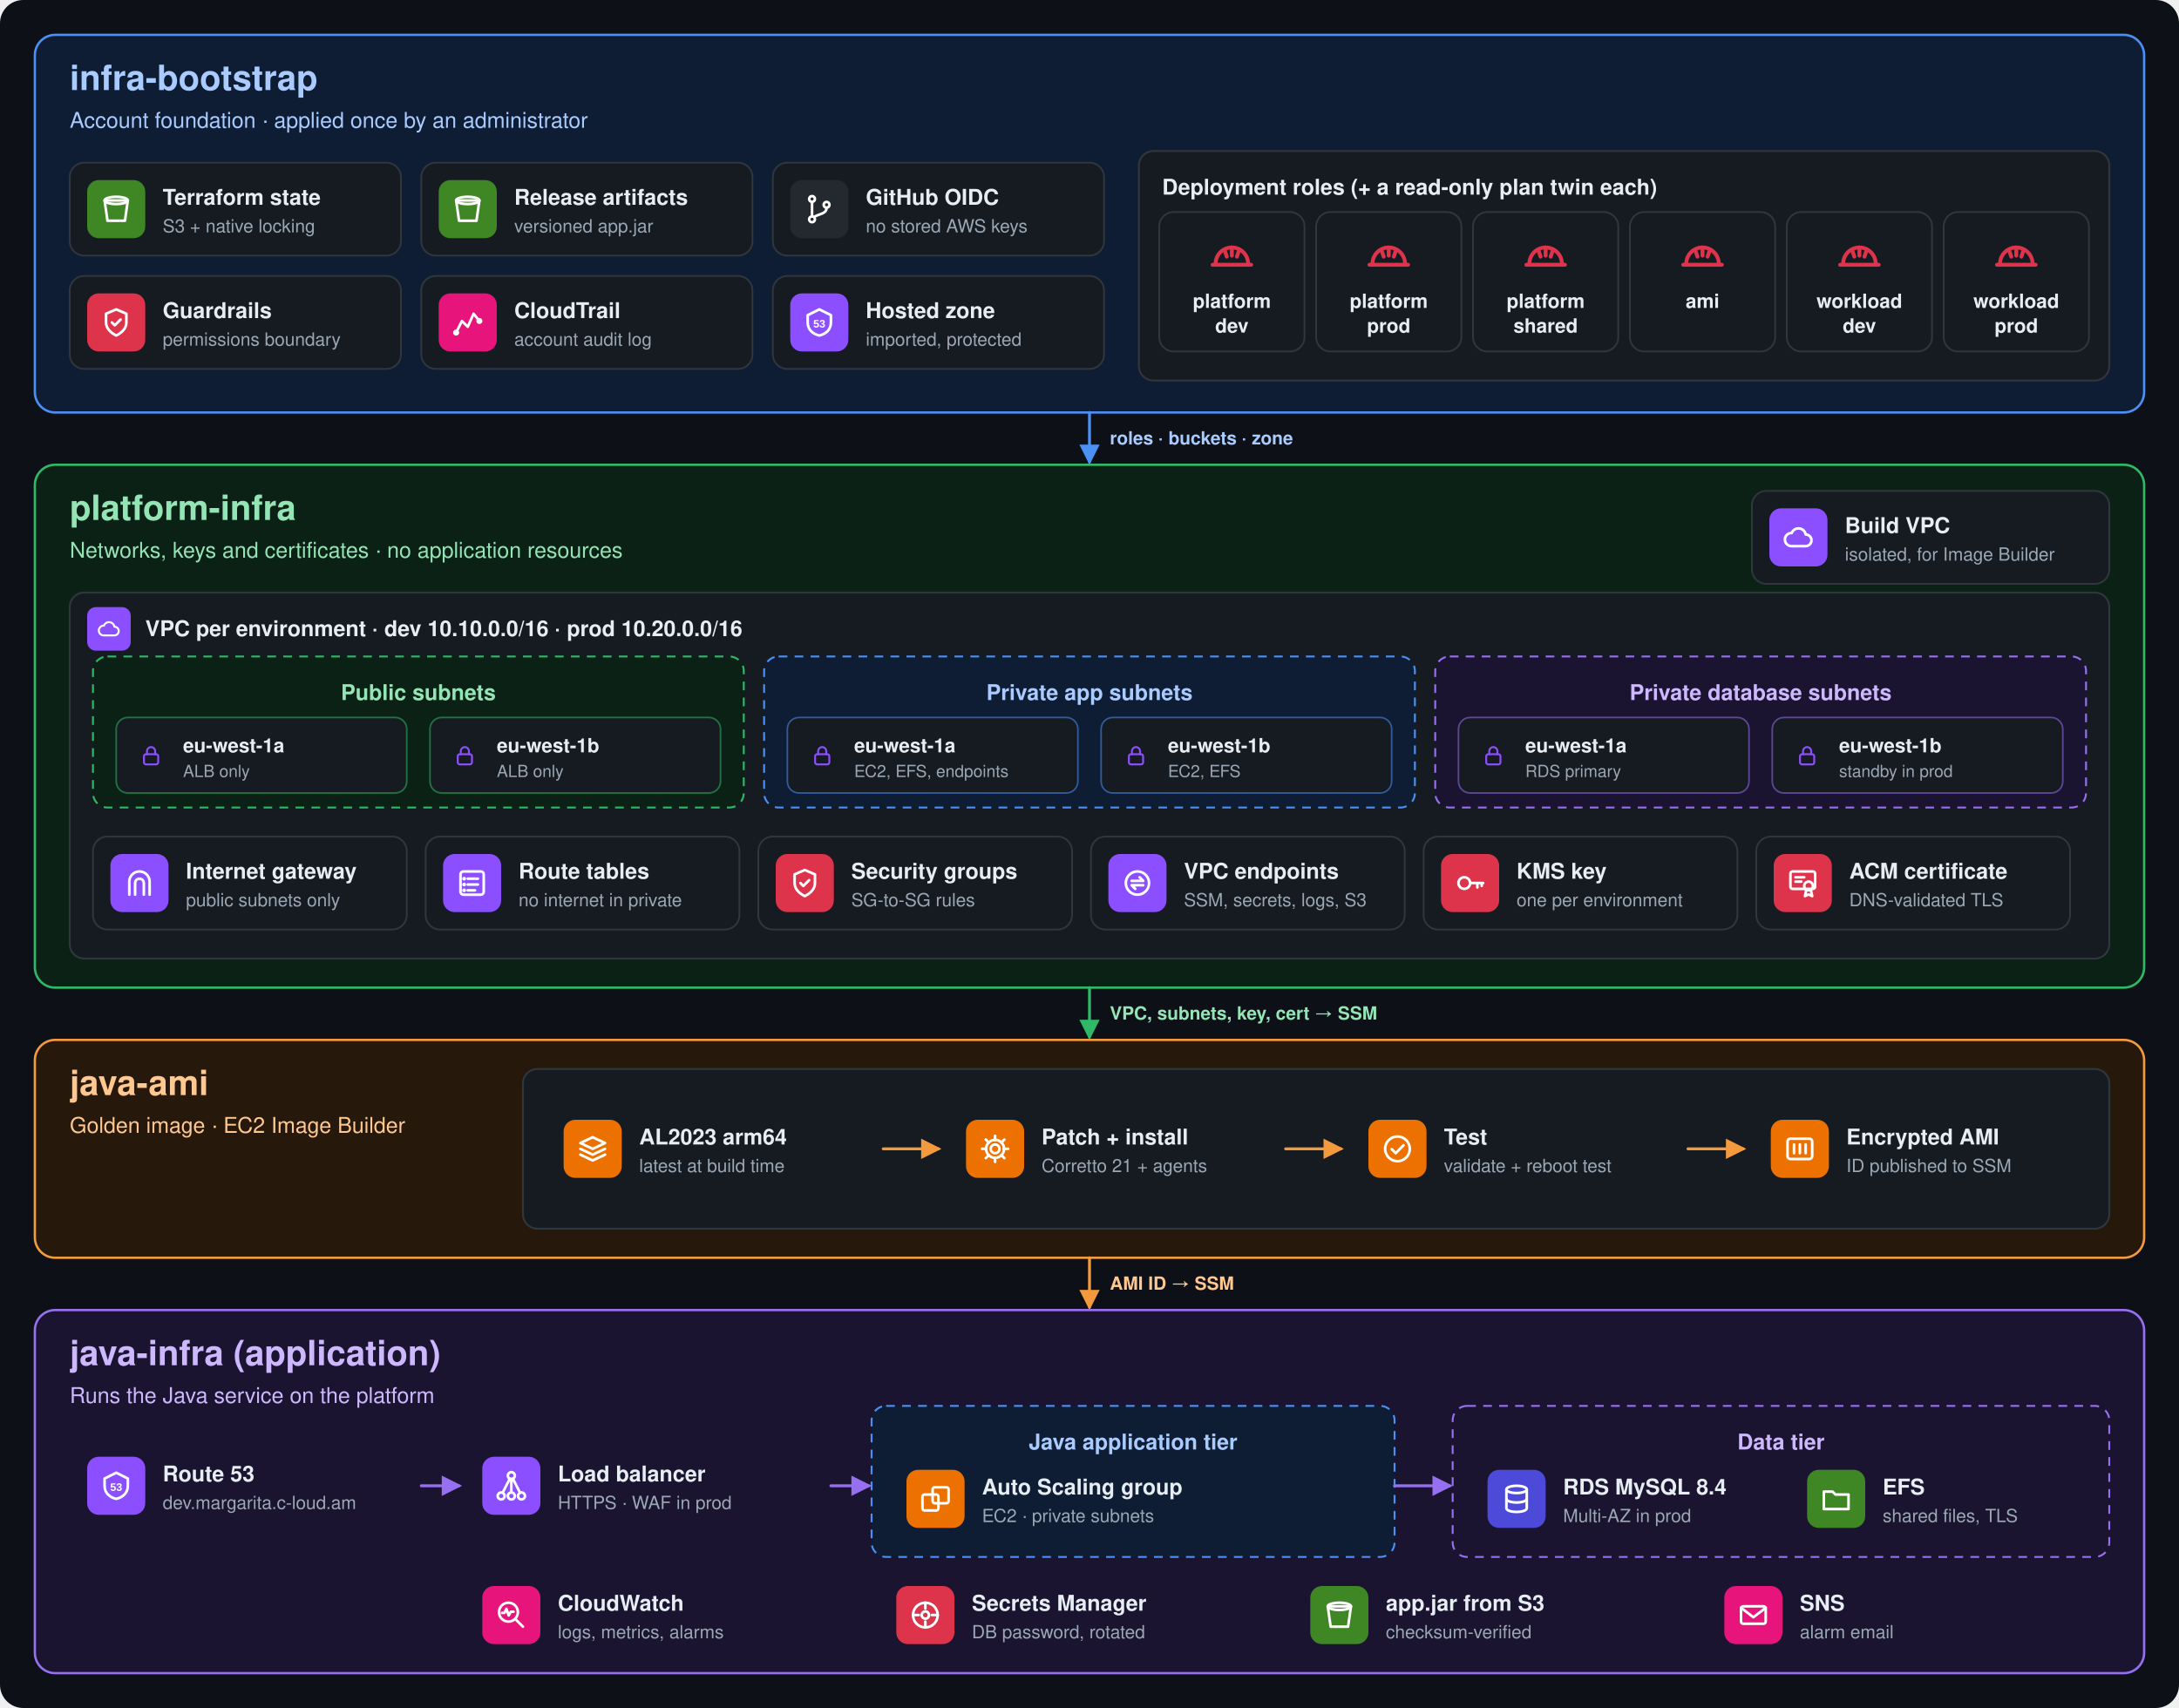
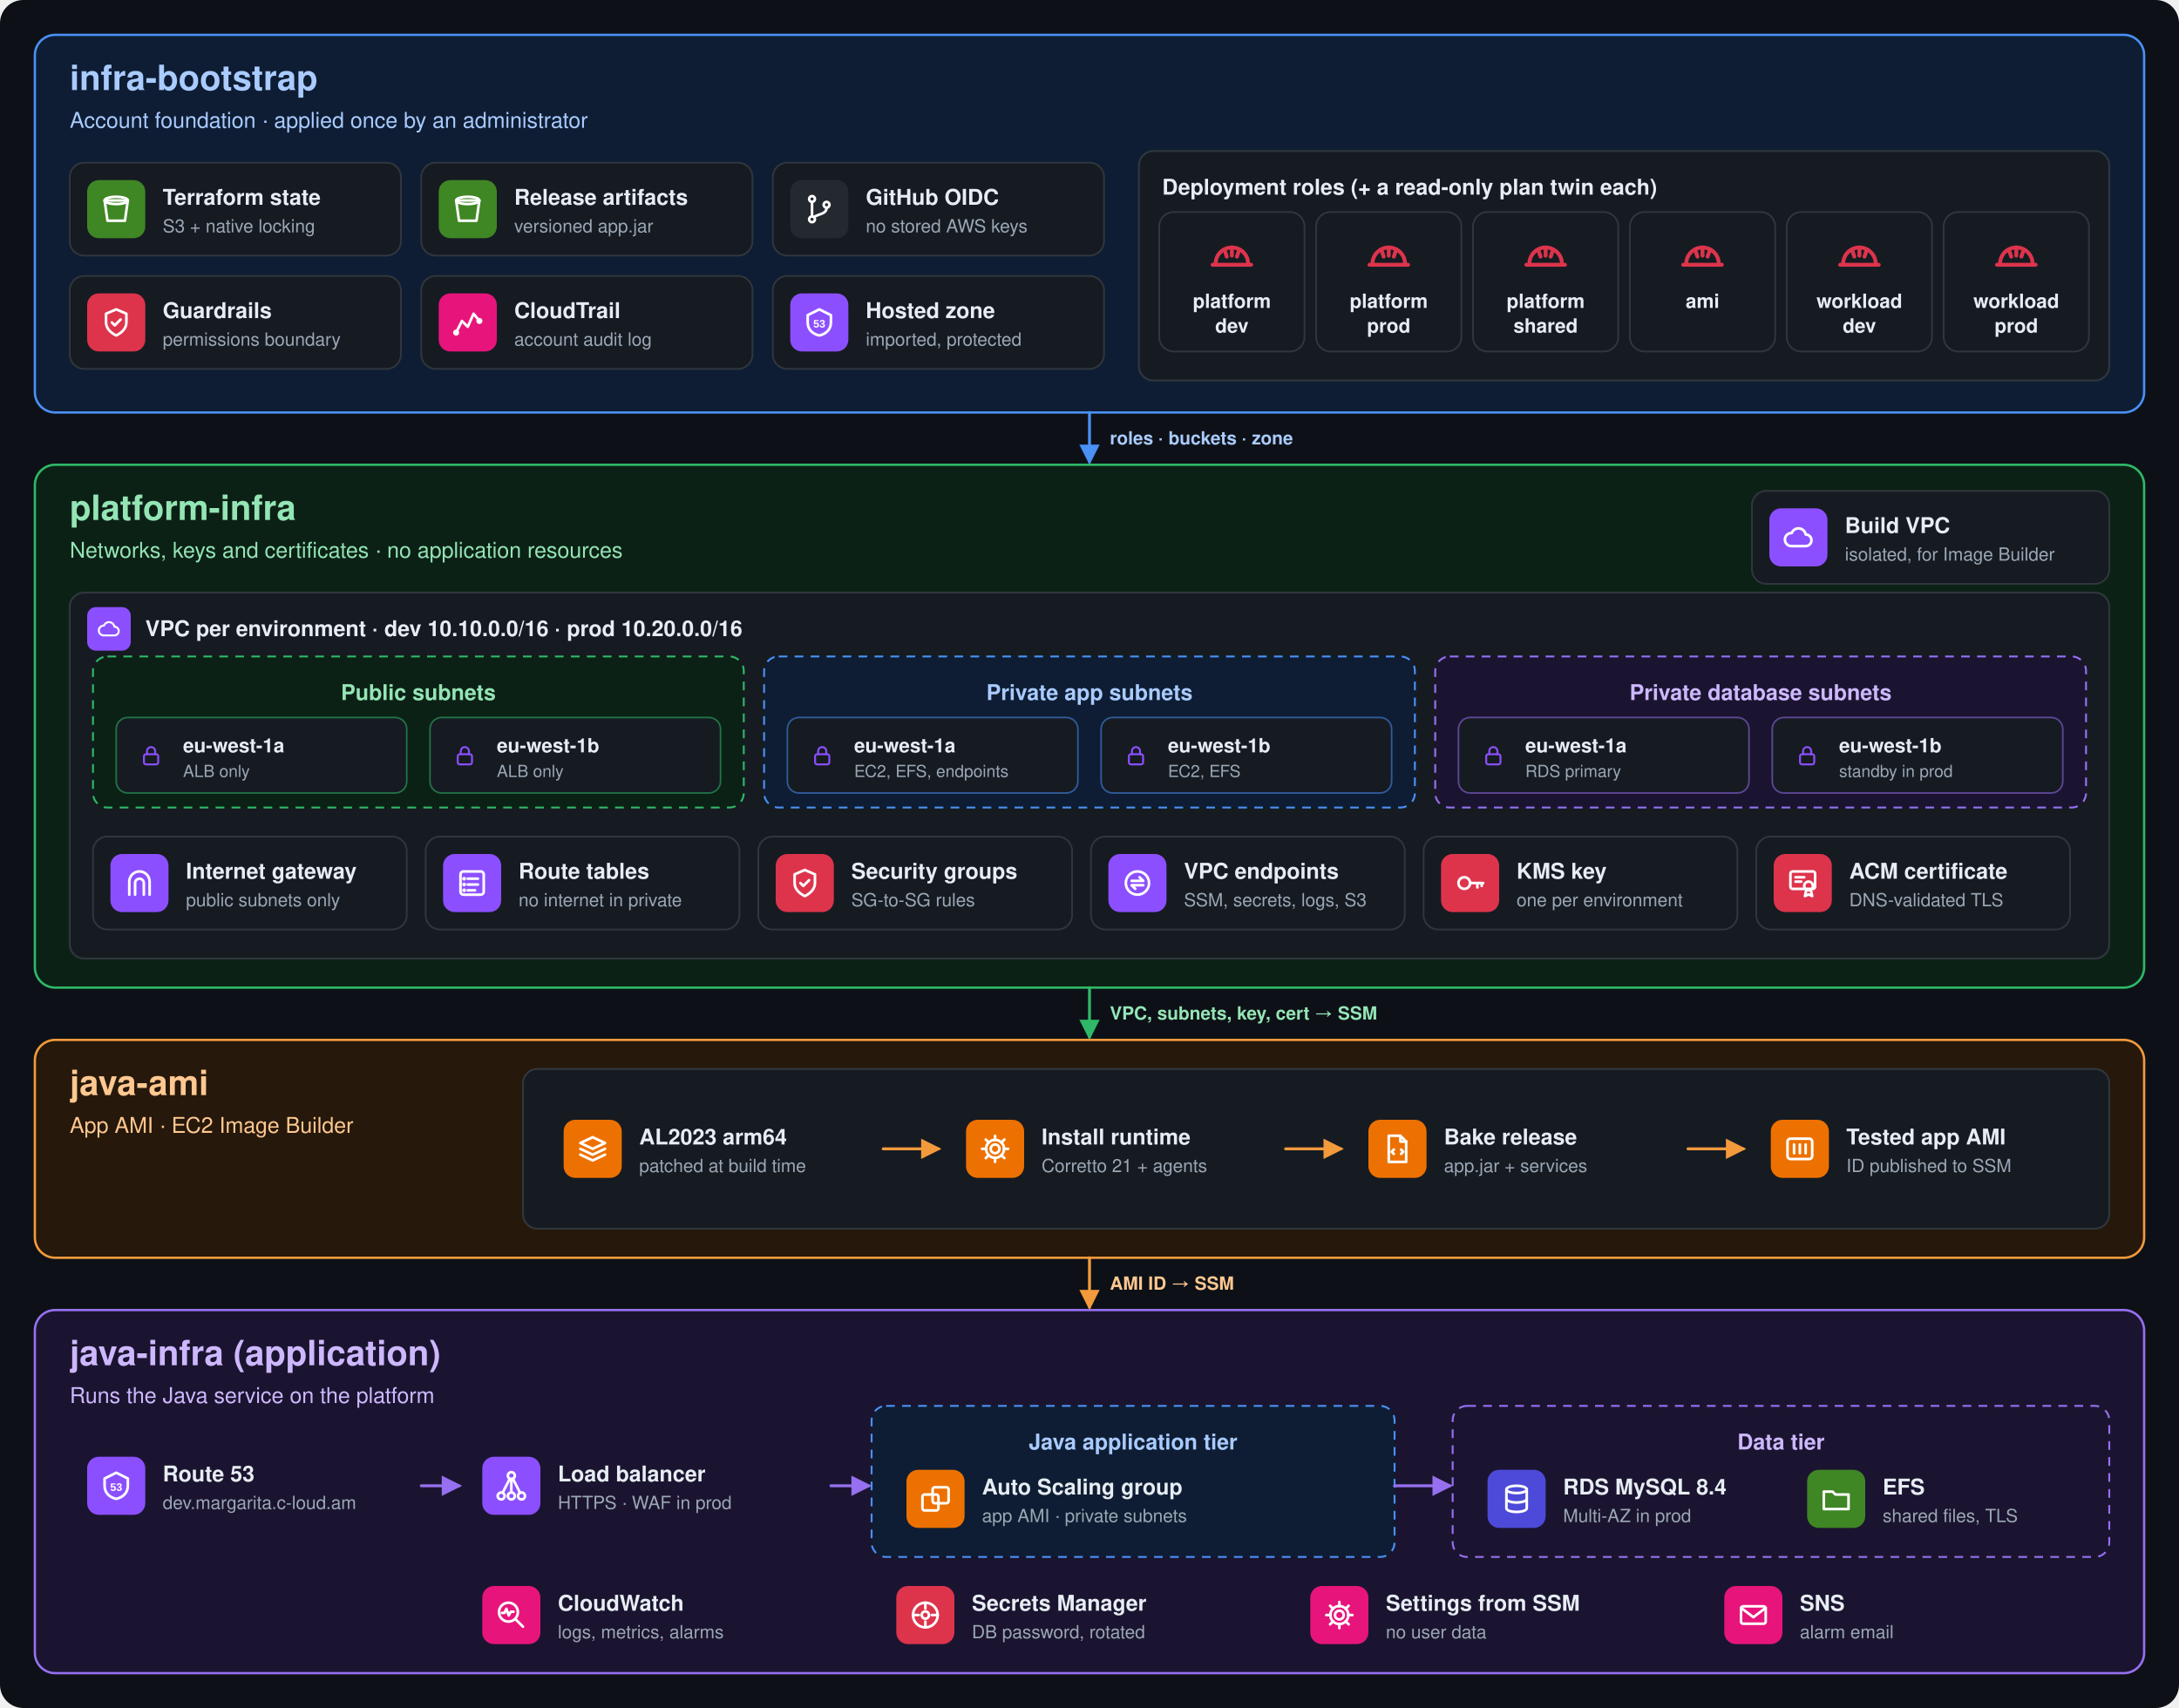
<svg xmlns="http://www.w3.org/2000/svg" width="1500" height="1176" viewBox="0 0 1500 1176" role="img" aria-label="Java Platform: four repositories, layered from account foundation to application.">
  <defs>
    <marker id="m4A90F5" viewBox="0 0 10 10" refX="8.5" refY="5" markerWidth="7" markerHeight="7" orient="auto-start-reverse">
      <path d="M0,0 L10,5 L0,10 z" fill="#4A90F5" />
    </marker>
    <marker id="m2FB867" viewBox="0 0 10 10" refX="8.5" refY="5" markerWidth="7" markerHeight="7" orient="auto-start-reverse">
      <path d="M0,0 L10,5 L0,10 z" fill="#2FB867" />
    </marker>
    <marker id="mF39A3C" viewBox="0 0 10 10" refX="8.5" refY="5" markerWidth="7" markerHeight="7" orient="auto-start-reverse">
      <path d="M0,0 L10,5 L0,10 z" fill="#F39A3C" />
    </marker>
    <marker id="m9670F0" viewBox="0 0 10 10" refX="8.5" refY="5" markerWidth="7" markerHeight="7" orient="auto-start-reverse">
      <path d="M0,0 L10,5 L0,10 z" fill="#9670F0" />
    </marker>
  </defs>
  <rect width="1500" height="1176" rx="16" fill="#0D1117" />
  <rect x="24" y="24" width="1452" height="260" rx="14" fill="#0E1D33" stroke="#4A90F5" stroke-width="1.6" />
  <text x="48" y="62" font-family="-apple-system, BlinkMacSystemFont, 'Segoe UI', Helvetica, Arial, sans-serif" font-size="24" font-weight="700" fill="#A9CBFF" text-anchor="start">infra-bootstrap</text>
  <text x="48" y="88" font-family="-apple-system, BlinkMacSystemFont, 'Segoe UI', Helvetica, Arial, sans-serif" font-size="15" font-weight="400" fill="#A9CBFF" text-anchor="start">Account foundation · applied once by an administrator</text>
  <rect x="48" y="112" width="228" height="64" rx="10" fill="#161B22" stroke="#30363D" stroke-width="1.2" />
  <rect x="60" y="124.0" width="40" height="40" rx="8.0" fill="#3F8624" />
  <g transform="translate(68.0,132.0) scale(1.0)" fill="none" stroke="#FFFFFF" stroke-width="1.8" stroke-linecap="round" stroke-linejoin="round">
    <path d="M4 6h16l-2 14H6z" />
    <ellipse cx="12" cy="6" rx="8" ry="2.5" />
  </g>
  <text x="112" y="141.0" font-family="-apple-system, BlinkMacSystemFont, 'Segoe UI', Helvetica, Arial, sans-serif" font-size="15" font-weight="600" fill="#E6EDF3" text-anchor="start">Terraform state</text>
  <text x="112" y="160.0" font-family="-apple-system, BlinkMacSystemFont, 'Segoe UI', Helvetica, Arial, sans-serif" font-size="12.5" font-weight="400" fill="#9AA7B4" text-anchor="start">S3 + native locking</text>
  <rect x="290" y="112" width="228" height="64" rx="10" fill="#161B22" stroke="#30363D" stroke-width="1.2" />
  <rect x="302" y="124.0" width="40" height="40" rx="8.0" fill="#3F8624" />
  <g transform="translate(310.0,132.0) scale(1.0)" fill="none" stroke="#FFFFFF" stroke-width="1.8" stroke-linecap="round" stroke-linejoin="round">
    <path d="M4 6h16l-2 14H6z" />
    <ellipse cx="12" cy="6" rx="8" ry="2.5" />
  </g>
  <text x="354" y="141.0" font-family="-apple-system, BlinkMacSystemFont, 'Segoe UI', Helvetica, Arial, sans-serif" font-size="15" font-weight="600" fill="#E6EDF3" text-anchor="start">Release artifacts</text>
  <text x="354" y="160.0" font-family="-apple-system, BlinkMacSystemFont, 'Segoe UI', Helvetica, Arial, sans-serif" font-size="12.5" font-weight="400" fill="#9AA7B4" text-anchor="start">versioned app.jar</text>
  <rect x="532" y="112" width="228" height="64" rx="10" fill="#161B22" stroke="#30363D" stroke-width="1.2" />
  <rect x="544" y="124.0" width="40" height="40" rx="8.0" fill="#24292F" />
  <g transform="translate(552.0,132.0) scale(1.0)" fill="none" stroke="#FFFFFF" stroke-width="1.8" stroke-linecap="round" stroke-linejoin="round">
    <circle cx="7" cy="5" r="2" />
    <circle cx="7" cy="19" r="2" />
    <circle cx="17" cy="9" r="2" />
    <path d="M7 7v10M17 11c0 4-4 4-8 6" />
  </g>
  <text x="596" y="141.0" font-family="-apple-system, BlinkMacSystemFont, 'Segoe UI', Helvetica, Arial, sans-serif" font-size="15" font-weight="600" fill="#E6EDF3" text-anchor="start">GitHub OIDC</text>
  <text x="596" y="160.0" font-family="-apple-system, BlinkMacSystemFont, 'Segoe UI', Helvetica, Arial, sans-serif" font-size="12.5" font-weight="400" fill="#9AA7B4" text-anchor="start">no stored AWS keys</text>
  <rect x="48" y="190" width="228" height="64" rx="10" fill="#161B22" stroke="#30363D" stroke-width="1.2" />
  <rect x="60" y="202.0" width="40" height="40" rx="8.0" fill="#DD344C" />
  <g transform="translate(68.0,210.0) scale(1.0)" fill="none" stroke="#FFFFFF" stroke-width="1.8" stroke-linecap="round" stroke-linejoin="round">
    <path d="M12 3l7 3v6c0 4-3 7-7 9-4-2-7-5-7-9V6z" />
    <path d="M9 12l2 2 4-4" />
  </g>
  <text x="112" y="219.0" font-family="-apple-system, BlinkMacSystemFont, 'Segoe UI', Helvetica, Arial, sans-serif" font-size="15" font-weight="600" fill="#E6EDF3" text-anchor="start">Guardrails</text>
  <text x="112" y="238.0" font-family="-apple-system, BlinkMacSystemFont, 'Segoe UI', Helvetica, Arial, sans-serif" font-size="12.5" font-weight="400" fill="#9AA7B4" text-anchor="start">permissions boundary</text>
  <rect x="290" y="190" width="228" height="64" rx="10" fill="#161B22" stroke="#30363D" stroke-width="1.2" />
  <rect x="302" y="202.0" width="40" height="40" rx="8.0" fill="#E7157B" />
  <g transform="translate(310.0,210.0) scale(1.0)" fill="none" stroke="#FFFFFF" stroke-width="1.8" stroke-linecap="round" stroke-linejoin="round">
    <path d="M4 19l4-8 4 4 4-9 4 5" />
    <circle cx="4" cy="19" r="1.2" />
    <circle cx="20" cy="11" r="1.2" />
  </g>
  <text x="354" y="219.0" font-family="-apple-system, BlinkMacSystemFont, 'Segoe UI', Helvetica, Arial, sans-serif" font-size="15" font-weight="600" fill="#E6EDF3" text-anchor="start">CloudTrail</text>
  <text x="354" y="238.0" font-family="-apple-system, BlinkMacSystemFont, 'Segoe UI', Helvetica, Arial, sans-serif" font-size="12.5" font-weight="400" fill="#9AA7B4" text-anchor="start">account audit log</text>
  <rect x="532" y="190" width="228" height="64" rx="10" fill="#161B22" stroke="#30363D" stroke-width="1.2" />
  <rect x="544" y="202.0" width="40" height="40" rx="8.0" fill="#8C4FFF" />
  <g transform="translate(552.0,210.0) scale(1.0)" fill="none" stroke="#FFFFFF" stroke-width="1.8" stroke-linecap="round" stroke-linejoin="round">
    <path d="M12 3l8 4v5c0 5-3.5 8-8 9-4.5-1-8-4-8-9V7z" />
    <text x="12" y="15.5" font-size="7.5" font-weight="700" text-anchor="middle" fill="#fff" stroke="none" font-family="Arial">53</text>
  </g>
  <text x="596" y="219.0" font-family="-apple-system, BlinkMacSystemFont, 'Segoe UI', Helvetica, Arial, sans-serif" font-size="15" font-weight="600" fill="#E6EDF3" text-anchor="start">Hosted zone</text>
  <text x="596" y="238.0" font-family="-apple-system, BlinkMacSystemFont, 'Segoe UI', Helvetica, Arial, sans-serif" font-size="12.5" font-weight="400" fill="#9AA7B4" text-anchor="start">imported, protected</text>
  <rect x="784" y="104" width="668" height="158" rx="10" fill="#161B22" stroke="#30363D" stroke-width="1.3" />
  <text x="800" y="134" font-family="-apple-system, BlinkMacSystemFont, 'Segoe UI', Helvetica, Arial, sans-serif" font-size="15" font-weight="700" fill="#E6EDF3" text-anchor="start">Deployment roles (+ a read-only plan twin each)</text>
  <rect x="798" y="146" width="100" height="96" rx="10" fill="#161B22" stroke="#30363D" stroke-width="1.2" />
  <g transform="translate(831.2,159.2) scale(1.4)" fill="none" stroke="#DD344C" stroke-width="1.9" stroke-linecap="round" stroke-linejoin="round">
    <path d="M4 16a8 8 0 0 1 16 0" />
    <path d="M2.5 16.5h19" />
    <path d="M12 8v4" />
    <path d="M8.5 9.5l1 3M15.5 9.5l-1 3" />
  </g>
  <text x="848.0" y="212" font-family="-apple-system, BlinkMacSystemFont, 'Segoe UI', Helvetica, Arial, sans-serif" font-size="13.5" font-weight="600" fill="#E6EDF3" text-anchor="middle">platform</text>
  <text x="848.0" y="229" font-family="-apple-system, BlinkMacSystemFont, 'Segoe UI', Helvetica, Arial, sans-serif" font-size="13.5" font-weight="600" fill="#E6EDF3" text-anchor="middle">dev</text>
  <rect x="906" y="146" width="100" height="96" rx="10" fill="#161B22" stroke="#30363D" stroke-width="1.2" />
  <g transform="translate(939.2,159.2) scale(1.4)" fill="none" stroke="#DD344C" stroke-width="1.9" stroke-linecap="round" stroke-linejoin="round">
    <path d="M4 16a8 8 0 0 1 16 0" />
    <path d="M2.5 16.5h19" />
    <path d="M12 8v4" />
    <path d="M8.5 9.5l1 3M15.5 9.5l-1 3" />
  </g>
  <text x="956.0" y="212" font-family="-apple-system, BlinkMacSystemFont, 'Segoe UI', Helvetica, Arial, sans-serif" font-size="13.5" font-weight="600" fill="#E6EDF3" text-anchor="middle">platform</text>
  <text x="956.0" y="229" font-family="-apple-system, BlinkMacSystemFont, 'Segoe UI', Helvetica, Arial, sans-serif" font-size="13.5" font-weight="600" fill="#E6EDF3" text-anchor="middle">prod</text>
  <rect x="1014" y="146" width="100" height="96" rx="10" fill="#161B22" stroke="#30363D" stroke-width="1.2" />
  <g transform="translate(1047.2,159.2) scale(1.4)" fill="none" stroke="#DD344C" stroke-width="1.9" stroke-linecap="round" stroke-linejoin="round">
    <path d="M4 16a8 8 0 0 1 16 0" />
    <path d="M2.5 16.5h19" />
    <path d="M12 8v4" />
    <path d="M8.5 9.5l1 3M15.5 9.5l-1 3" />
  </g>
  <text x="1064.0" y="212" font-family="-apple-system, BlinkMacSystemFont, 'Segoe UI', Helvetica, Arial, sans-serif" font-size="13.5" font-weight="600" fill="#E6EDF3" text-anchor="middle">platform</text>
  <text x="1064.0" y="229" font-family="-apple-system, BlinkMacSystemFont, 'Segoe UI', Helvetica, Arial, sans-serif" font-size="13.5" font-weight="600" fill="#E6EDF3" text-anchor="middle">shared</text>
  <rect x="1122" y="146" width="100" height="96" rx="10" fill="#161B22" stroke="#30363D" stroke-width="1.2" />
  <g transform="translate(1155.2,159.2) scale(1.4)" fill="none" stroke="#DD344C" stroke-width="1.9" stroke-linecap="round" stroke-linejoin="round">
    <path d="M4 16a8 8 0 0 1 16 0" />
    <path d="M2.5 16.5h19" />
    <path d="M12 8v4" />
    <path d="M8.5 9.5l1 3M15.5 9.5l-1 3" />
  </g>
  <text x="1172.0" y="212" font-family="-apple-system, BlinkMacSystemFont, 'Segoe UI', Helvetica, Arial, sans-serif" font-size="13.5" font-weight="600" fill="#E6EDF3" text-anchor="middle">ami</text>
  <rect x="1230" y="146" width="100" height="96" rx="10" fill="#161B22" stroke="#30363D" stroke-width="1.2" />
  <g transform="translate(1263.2,159.2) scale(1.4)" fill="none" stroke="#DD344C" stroke-width="1.9" stroke-linecap="round" stroke-linejoin="round">
    <path d="M4 16a8 8 0 0 1 16 0" />
    <path d="M2.5 16.5h19" />
    <path d="M12 8v4" />
    <path d="M8.5 9.5l1 3M15.5 9.5l-1 3" />
  </g>
  <text x="1280.0" y="212" font-family="-apple-system, BlinkMacSystemFont, 'Segoe UI', Helvetica, Arial, sans-serif" font-size="13.5" font-weight="600" fill="#E6EDF3" text-anchor="middle">workload</text>
  <text x="1280.0" y="229" font-family="-apple-system, BlinkMacSystemFont, 'Segoe UI', Helvetica, Arial, sans-serif" font-size="13.5" font-weight="600" fill="#E6EDF3" text-anchor="middle">dev</text>
  <rect x="1338" y="146" width="100" height="96" rx="10" fill="#161B22" stroke="#30363D" stroke-width="1.2" />
  <g transform="translate(1371.2,159.2) scale(1.4)" fill="none" stroke="#DD344C" stroke-width="1.9" stroke-linecap="round" stroke-linejoin="round">
    <path d="M4 16a8 8 0 0 1 16 0" />
    <path d="M2.5 16.5h19" />
    <path d="M12 8v4" />
    <path d="M8.5 9.5l1 3M15.5 9.5l-1 3" />
  </g>
  <text x="1388.0" y="212" font-family="-apple-system, BlinkMacSystemFont, 'Segoe UI', Helvetica, Arial, sans-serif" font-size="13.5" font-weight="600" fill="#E6EDF3" text-anchor="middle">workload</text>
  <text x="1388.0" y="229" font-family="-apple-system, BlinkMacSystemFont, 'Segoe UI', Helvetica, Arial, sans-serif" font-size="13.5" font-weight="600" fill="#E6EDF3" text-anchor="middle">prod</text>
  <polyline points="750,284 750,318" fill="none" stroke="#4A90F5" stroke-width="2" stroke-linecap="round" stroke-linejoin="round" marker-end="url(#m4A90F5)" />
  <text x="764" y="306" font-family="-apple-system, BlinkMacSystemFont, 'Segoe UI', Helvetica, Arial, sans-serif" font-size="12.5" font-weight="600" fill="#A9CBFF" text-anchor="start">roles · buckets · zone</text>
  <rect x="24" y="320" width="1452" height="360" rx="14" fill="#0C2116" stroke="#2FB867" stroke-width="1.6" />
  <text x="48" y="358" font-family="-apple-system, BlinkMacSystemFont, 'Segoe UI', Helvetica, Arial, sans-serif" font-size="24" font-weight="700" fill="#94E5B5" text-anchor="start">platform-infra</text>
  <text x="48" y="384" font-family="-apple-system, BlinkMacSystemFont, 'Segoe UI', Helvetica, Arial, sans-serif" font-size="15" font-weight="400" fill="#94E5B5" text-anchor="start">Networks, keys and certificates · no application resources</text>
  <rect x="1206" y="338" width="246" height="64" rx="10" fill="#161B22" stroke="#30363D" stroke-width="1.2" />
  <rect x="1218" y="350.0" width="40" height="40" rx="8.0" fill="#8C4FFF" />
  <g transform="translate(1226.0,358.0) scale(1.0)" fill="none" stroke="#FFFFFF" stroke-width="1.8" stroke-linecap="round" stroke-linejoin="round">
    <path d="M7 18h10a4 4 0 0 0 0-8 5 5 0 0 0-9.6-1A4.5 4.5 0 0 0 7 18z" />
  </g>
  <text x="1270" y="367.0" font-family="-apple-system, BlinkMacSystemFont, 'Segoe UI', Helvetica, Arial, sans-serif" font-size="15" font-weight="600" fill="#E6EDF3" text-anchor="start">Build VPC</text>
  <text x="1270" y="386.0" font-family="-apple-system, BlinkMacSystemFont, 'Segoe UI', Helvetica, Arial, sans-serif" font-size="12.5" font-weight="400" fill="#9AA7B4" text-anchor="start">isolated, for Image Builder</text>
  <rect x="48" y="408" width="1404" height="252" rx="10" fill="#161B22" stroke="#30363D" stroke-width="1.3" />
  <rect x="60" y="418" width="30" height="30" rx="6.0" fill="#8C4FFF" />
  <g transform="translate(66.0,424.0) scale(0.75)" fill="none" stroke="#FFFFFF" stroke-width="1.8" stroke-linecap="round" stroke-linejoin="round">
    <path d="M7 18h10a4 4 0 0 0 0-8 5 5 0 0 0-9.6-1A4.5 4.5 0 0 0 7 18z" />
  </g>
  <text x="100" y="438" font-family="-apple-system, BlinkMacSystemFont, 'Segoe UI', Helvetica, Arial, sans-serif" font-size="15" font-weight="700" fill="#E6EDF3" text-anchor="start">VPC per environment · dev 10.10.0.0/16 · prod 10.20.0.0/16</text>
  <rect x="64" y="452" width="448" height="104" rx="10" fill="#0C2116" stroke="#2FB867" stroke-width="1.3" stroke-dasharray="6 5" />
  <text x="288.0" y="482" font-family="-apple-system, BlinkMacSystemFont, 'Segoe UI', Helvetica, Arial, sans-serif" font-size="15" font-weight="700" fill="#94E5B5" text-anchor="middle">Public subnets</text>
  <rect x="80" y="494" width="200" height="52" rx="8" fill="#161B22" stroke="#2FB867" stroke-opacity="0.55" stroke-width="1.1" />
  <g transform="translate(95.6,511.6) scale(0.7)" fill="none" stroke="#8C4FFF" stroke-width="1.9" stroke-linecap="round" stroke-linejoin="round">
    <rect x="5" y="11" width="14" height="10" rx="2" />
    <path d="M8 11V8a4 4 0 0 1 8 0v3" />
  </g>
  <text x="126" y="518" font-family="-apple-system, BlinkMacSystemFont, 'Segoe UI', Helvetica, Arial, sans-serif" font-size="13.5" font-weight="600" fill="#E6EDF3" text-anchor="start">eu-west-1a</text>
  <text x="126" y="535" font-family="-apple-system, BlinkMacSystemFont, 'Segoe UI', Helvetica, Arial, sans-serif" font-size="11.5" font-weight="400" fill="#9AA7B4" text-anchor="start">ALB only</text>
  <rect x="296" y="494" width="200" height="52" rx="8" fill="#161B22" stroke="#2FB867" stroke-opacity="0.55" stroke-width="1.1" />
  <g transform="translate(311.6,511.6) scale(0.7)" fill="none" stroke="#8C4FFF" stroke-width="1.9" stroke-linecap="round" stroke-linejoin="round">
    <rect x="5" y="11" width="14" height="10" rx="2" />
    <path d="M8 11V8a4 4 0 0 1 8 0v3" />
  </g>
  <text x="342" y="518" font-family="-apple-system, BlinkMacSystemFont, 'Segoe UI', Helvetica, Arial, sans-serif" font-size="13.5" font-weight="600" fill="#E6EDF3" text-anchor="start">eu-west-1b</text>
  <text x="342" y="535" font-family="-apple-system, BlinkMacSystemFont, 'Segoe UI', Helvetica, Arial, sans-serif" font-size="11.5" font-weight="400" fill="#9AA7B4" text-anchor="start">ALB only</text>
  <rect x="526" y="452" width="448" height="104" rx="10" fill="#0E1D33" stroke="#4A90F5" stroke-width="1.3" stroke-dasharray="6 5" />
  <text x="750.0" y="482" font-family="-apple-system, BlinkMacSystemFont, 'Segoe UI', Helvetica, Arial, sans-serif" font-size="15" font-weight="700" fill="#A9CBFF" text-anchor="middle">Private app subnets</text>
  <rect x="542" y="494" width="200" height="52" rx="8" fill="#161B22" stroke="#4A90F5" stroke-opacity="0.55" stroke-width="1.1" />
  <g transform="translate(557.6,511.6) scale(0.7)" fill="none" stroke="#8C4FFF" stroke-width="1.9" stroke-linecap="round" stroke-linejoin="round">
    <rect x="5" y="11" width="14" height="10" rx="2" />
    <path d="M8 11V8a4 4 0 0 1 8 0v3" />
  </g>
  <text x="588" y="518" font-family="-apple-system, BlinkMacSystemFont, 'Segoe UI', Helvetica, Arial, sans-serif" font-size="13.5" font-weight="600" fill="#E6EDF3" text-anchor="start">eu-west-1a</text>
  <text x="588" y="535" font-family="-apple-system, BlinkMacSystemFont, 'Segoe UI', Helvetica, Arial, sans-serif" font-size="11.5" font-weight="400" fill="#9AA7B4" text-anchor="start">EC2, EFS, endpoints</text>
  <rect x="758" y="494" width="200" height="52" rx="8" fill="#161B22" stroke="#4A90F5" stroke-opacity="0.55" stroke-width="1.1" />
  <g transform="translate(773.6,511.6) scale(0.7)" fill="none" stroke="#8C4FFF" stroke-width="1.9" stroke-linecap="round" stroke-linejoin="round">
    <rect x="5" y="11" width="14" height="10" rx="2" />
    <path d="M8 11V8a4 4 0 0 1 8 0v3" />
  </g>
  <text x="804" y="518" font-family="-apple-system, BlinkMacSystemFont, 'Segoe UI', Helvetica, Arial, sans-serif" font-size="13.5" font-weight="600" fill="#E6EDF3" text-anchor="start">eu-west-1b</text>
  <text x="804" y="535" font-family="-apple-system, BlinkMacSystemFont, 'Segoe UI', Helvetica, Arial, sans-serif" font-size="11.5" font-weight="400" fill="#9AA7B4" text-anchor="start">EC2, EFS</text>
  <rect x="988" y="452" width="448" height="104" rx="10" fill="#1B1430" stroke="#9670F0" stroke-width="1.3" stroke-dasharray="6 5" />
  <text x="1212.0" y="482" font-family="-apple-system, BlinkMacSystemFont, 'Segoe UI', Helvetica, Arial, sans-serif" font-size="15" font-weight="700" fill="#CDB8FF" text-anchor="middle">Private database subnets</text>
  <rect x="1004" y="494" width="200" height="52" rx="8" fill="#161B22" stroke="#9670F0" stroke-opacity="0.55" stroke-width="1.1" />
  <g transform="translate(1019.6,511.6) scale(0.7)" fill="none" stroke="#8C4FFF" stroke-width="1.9" stroke-linecap="round" stroke-linejoin="round">
    <rect x="5" y="11" width="14" height="10" rx="2" />
    <path d="M8 11V8a4 4 0 0 1 8 0v3" />
  </g>
  <text x="1050" y="518" font-family="-apple-system, BlinkMacSystemFont, 'Segoe UI', Helvetica, Arial, sans-serif" font-size="13.5" font-weight="600" fill="#E6EDF3" text-anchor="start">eu-west-1a</text>
  <text x="1050" y="535" font-family="-apple-system, BlinkMacSystemFont, 'Segoe UI', Helvetica, Arial, sans-serif" font-size="11.5" font-weight="400" fill="#9AA7B4" text-anchor="start">RDS primary</text>
  <rect x="1220" y="494" width="200" height="52" rx="8" fill="#161B22" stroke="#9670F0" stroke-opacity="0.55" stroke-width="1.1" />
  <g transform="translate(1235.6,511.6) scale(0.7)" fill="none" stroke="#8C4FFF" stroke-width="1.9" stroke-linecap="round" stroke-linejoin="round">
    <rect x="5" y="11" width="14" height="10" rx="2" />
    <path d="M8 11V8a4 4 0 0 1 8 0v3" />
  </g>
  <text x="1266" y="518" font-family="-apple-system, BlinkMacSystemFont, 'Segoe UI', Helvetica, Arial, sans-serif" font-size="13.5" font-weight="600" fill="#E6EDF3" text-anchor="start">eu-west-1b</text>
  <text x="1266" y="535" font-family="-apple-system, BlinkMacSystemFont, 'Segoe UI', Helvetica, Arial, sans-serif" font-size="11.5" font-weight="400" fill="#9AA7B4" text-anchor="start">standby in prod</text>
  <rect x="64" y="576" width="216" height="64" rx="10" fill="#161B22" stroke="#30363D" stroke-width="1.2" />
  <rect x="76" y="588.0" width="40" height="40" rx="8.0" fill="#8C4FFF" />
  <g transform="translate(84.0,596.0) scale(1.0)" fill="none" stroke="#FFFFFF" stroke-width="1.8" stroke-linecap="round" stroke-linejoin="round">
    <path d="M5 20V11a7 7 0 0 1 14 0v9" />
    <path d="M9 20v-8a3 3 0 0 1 6 0v8" />
  </g>
  <text x="128" y="605.0" font-family="-apple-system, BlinkMacSystemFont, 'Segoe UI', Helvetica, Arial, sans-serif" font-size="15" font-weight="600" fill="#E6EDF3" text-anchor="start">Internet gateway</text>
  <text x="128" y="624.0" font-family="-apple-system, BlinkMacSystemFont, 'Segoe UI', Helvetica, Arial, sans-serif" font-size="12.5" font-weight="400" fill="#9AA7B4" text-anchor="start">public subnets only</text>
  <rect x="293" y="576" width="216" height="64" rx="10" fill="#161B22" stroke="#30363D" stroke-width="1.2" />
  <rect x="305" y="588.0" width="40" height="40" rx="8.0" fill="#8C4FFF" />
  <g transform="translate(313.0,596.0) scale(1.0)" fill="none" stroke="#FFFFFF" stroke-width="1.8" stroke-linecap="round" stroke-linejoin="round">
    <rect x="4" y="4" width="16" height="16" rx="2" />
    <path d="M9 9h7M9 13h7M9 17h5" />
    <path d="M6.5 9h0M6.5 13h0M6.5 17h0" stroke-width="2.6" />
  </g>
  <text x="357" y="605.0" font-family="-apple-system, BlinkMacSystemFont, 'Segoe UI', Helvetica, Arial, sans-serif" font-size="15" font-weight="600" fill="#E6EDF3" text-anchor="start">Route tables</text>
  <text x="357" y="624.0" font-family="-apple-system, BlinkMacSystemFont, 'Segoe UI', Helvetica, Arial, sans-serif" font-size="12.5" font-weight="400" fill="#9AA7B4" text-anchor="start">no internet in private</text>
  <rect x="522" y="576" width="216" height="64" rx="10" fill="#161B22" stroke="#30363D" stroke-width="1.2" />
  <rect x="534" y="588.0" width="40" height="40" rx="8.0" fill="#DD344C" />
  <g transform="translate(542.0,596.0) scale(1.0)" fill="none" stroke="#FFFFFF" stroke-width="1.8" stroke-linecap="round" stroke-linejoin="round">
    <path d="M12 3l7 3v6c0 4-3 7-7 9-4-2-7-5-7-9V6z" />
    <path d="M9 12l2 2 4-4" />
  </g>
  <text x="586" y="605.0" font-family="-apple-system, BlinkMacSystemFont, 'Segoe UI', Helvetica, Arial, sans-serif" font-size="15" font-weight="600" fill="#E6EDF3" text-anchor="start">Security groups</text>
  <text x="586" y="624.0" font-family="-apple-system, BlinkMacSystemFont, 'Segoe UI', Helvetica, Arial, sans-serif" font-size="12.5" font-weight="400" fill="#9AA7B4" text-anchor="start">SG-to-SG rules</text>
  <rect x="751" y="576" width="216" height="64" rx="10" fill="#161B22" stroke="#30363D" stroke-width="1.2" />
  <rect x="763" y="588.0" width="40" height="40" rx="8.0" fill="#8C4FFF" />
  <g transform="translate(771.0,596.0) scale(1.0)" fill="none" stroke="#FFFFFF" stroke-width="1.8" stroke-linecap="round" stroke-linejoin="round">
    <circle cx="12" cy="12" r="8" />
    <path d="M8 10.5h8l-2.5-2.5M16 13.5H8l2.5 2.5" />
  </g>
  <text x="815" y="605.0" font-family="-apple-system, BlinkMacSystemFont, 'Segoe UI', Helvetica, Arial, sans-serif" font-size="15" font-weight="600" fill="#E6EDF3" text-anchor="start">VPC endpoints</text>
  <text x="815" y="624.0" font-family="-apple-system, BlinkMacSystemFont, 'Segoe UI', Helvetica, Arial, sans-serif" font-size="12.5" font-weight="400" fill="#9AA7B4" text-anchor="start">SSM, secrets, logs, S3</text>
  <rect x="980" y="576" width="216" height="64" rx="10" fill="#161B22" stroke="#30363D" stroke-width="1.2" />
  <rect x="992" y="588.0" width="40" height="40" rx="8.0" fill="#DD344C" />
  <g transform="translate(1000.0,596.0) scale(1.0)" fill="none" stroke="#FFFFFF" stroke-width="1.8" stroke-linecap="round" stroke-linejoin="round">
    <circle cx="8" cy="12" r="4" />
    <path d="M12 12h9M17 12v3M20 12v2" />
  </g>
  <text x="1044" y="605.0" font-family="-apple-system, BlinkMacSystemFont, 'Segoe UI', Helvetica, Arial, sans-serif" font-size="15" font-weight="600" fill="#E6EDF3" text-anchor="start">KMS key</text>
  <text x="1044" y="624.0" font-family="-apple-system, BlinkMacSystemFont, 'Segoe UI', Helvetica, Arial, sans-serif" font-size="12.5" font-weight="400" fill="#9AA7B4" text-anchor="start">one per environment</text>
  <rect x="1209" y="576" width="216" height="64" rx="10" fill="#161B22" stroke="#30363D" stroke-width="1.2" />
  <rect x="1221" y="588.0" width="40" height="40" rx="8.0" fill="#DD344C" />
  <g transform="translate(1229.0,596.0) scale(1.0)" fill="none" stroke="#FFFFFF" stroke-width="1.8" stroke-linecap="round" stroke-linejoin="round">
    <rect x="3.5" y="4" width="17" height="12" rx="1.5" />
    <path d="M7 8h6M7 11h4" />
    <circle cx="16" cy="14" r="3" />
    <path d="M14.5 16.5l-1 4.5 2.5-1.2 2.5 1.2-1-4.5" />
  </g>
  <text x="1273" y="605.0" font-family="-apple-system, BlinkMacSystemFont, 'Segoe UI', Helvetica, Arial, sans-serif" font-size="15" font-weight="600" fill="#E6EDF3" text-anchor="start">ACM certificate</text>
  <text x="1273" y="624.0" font-family="-apple-system, BlinkMacSystemFont, 'Segoe UI', Helvetica, Arial, sans-serif" font-size="12.5" font-weight="400" fill="#9AA7B4" text-anchor="start">DNS-validated TLS</text>
  <polyline points="750,680 750,714" fill="none" stroke="#2FB867" stroke-width="2" stroke-linecap="round" stroke-linejoin="round" marker-end="url(#m2FB867)" />
  <text x="764" y="702" font-family="-apple-system, BlinkMacSystemFont, 'Segoe UI', Helvetica, Arial, sans-serif" font-size="12.5" font-weight="600" fill="#94E5B5" text-anchor="start">VPC, subnets, key, cert → SSM</text>
  <rect x="24" y="716" width="1452" height="150" rx="14" fill="#26180A" stroke="#F39A3C" stroke-width="1.6" />
  <text x="48" y="754" font-family="-apple-system, BlinkMacSystemFont, 'Segoe UI', Helvetica, Arial, sans-serif" font-size="24" font-weight="700" fill="#FFC891" text-anchor="start">java-ami</text>
-   <text x="48" y="780" font-family="-apple-system, BlinkMacSystemFont, 'Segoe UI', Helvetica, Arial, sans-serif" font-size="15" font-weight="400" fill="#FFC891" text-anchor="start">Golden image · EC2 Image Builder</text>
+   <text x="48" y="780" font-family="-apple-system, BlinkMacSystemFont, 'Segoe UI', Helvetica, Arial, sans-serif" font-size="15" font-weight="400" fill="#FFC891" text-anchor="start">App AMI · EC2 Image Builder</text>
  <rect x="360" y="736" width="1092" height="110" rx="10" fill="#161B22" stroke="#30363D" stroke-width="1.3" />
  <rect x="388" y="771.0" width="40" height="40" rx="8.0" fill="#ED7100" />
  <g transform="translate(396.0,779.0) scale(1.0)" fill="none" stroke="#FFFFFF" stroke-width="1.8" stroke-linecap="round" stroke-linejoin="round">
    <path d="M12 4l8.5 4-8.5 4-8.5-4z" />
    <path d="M3.5 12l8.5 4 8.5-4" />
    <path d="M3.5 16l8.5 4 8.5-4" />
  </g>
  <text x="440" y="788.0" font-family="-apple-system, BlinkMacSystemFont, 'Segoe UI', Helvetica, Arial, sans-serif" font-size="15" font-weight="600" fill="#E6EDF3" text-anchor="start">AL2023 arm64</text>
-   <text x="440" y="807.0" font-family="-apple-system, BlinkMacSystemFont, 'Segoe UI', Helvetica, Arial, sans-serif" font-size="12.5" font-weight="400" fill="#9AA7B4" text-anchor="start">latest at build time</text>
+   <text x="440" y="807.0" font-family="-apple-system, BlinkMacSystemFont, 'Segoe UI', Helvetica, Arial, sans-serif" font-size="12.5" font-weight="400" fill="#9AA7B4" text-anchor="start">patched at build time</text>
  <polyline points="608,791 646,791" fill="none" stroke="#F39A3C" stroke-width="2" stroke-linecap="round" stroke-linejoin="round" marker-end="url(#mF39A3C)" />
  <rect x="665" y="771.0" width="40" height="40" rx="8.0" fill="#ED7100" />
  <g transform="translate(673.0,779.0) scale(1.0)" fill="none" stroke="#FFFFFF" stroke-width="1.8" stroke-linecap="round" stroke-linejoin="round">
    <circle cx="12" cy="12" r="3" />
    <path d="M12 3v3M12 18v3M3 12h3M18 12h3M5.6 5.6l2.1 2.1M16.3 16.3l2.1 2.1M5.6 18.4l2.1-2.1M16.3 7.7l2.1-2.1" />
    <circle cx="12" cy="12" r="6.2" />
  </g>
-   <text x="717" y="788.0" font-family="-apple-system, BlinkMacSystemFont, 'Segoe UI', Helvetica, Arial, sans-serif" font-size="15" font-weight="600" fill="#E6EDF3" text-anchor="start">Patch + install</text>
+   <text x="717" y="788.0" font-family="-apple-system, BlinkMacSystemFont, 'Segoe UI', Helvetica, Arial, sans-serif" font-size="15" font-weight="600" fill="#E6EDF3" text-anchor="start">Install runtime</text>
  <text x="717" y="807.0" font-family="-apple-system, BlinkMacSystemFont, 'Segoe UI', Helvetica, Arial, sans-serif" font-size="12.5" font-weight="400" fill="#9AA7B4" text-anchor="start">Corretto 21 + agents</text>
  <polyline points="885,791 923,791" fill="none" stroke="#F39A3C" stroke-width="2" stroke-linecap="round" stroke-linejoin="round" marker-end="url(#mF39A3C)" />
  <rect x="942" y="771.0" width="40" height="40" rx="8.0" fill="#ED7100" />
  <g transform="translate(950.0,779.0) scale(1.0)" fill="none" stroke="#FFFFFF" stroke-width="1.8" stroke-linecap="round" stroke-linejoin="round">
-     <circle cx="12" cy="12" r="8.5" />
-     <path d="M8 12.2l2.8 2.8L16.2 9.5" />
-   </g>
-   <text x="994" y="788.0" font-family="-apple-system, BlinkMacSystemFont, 'Segoe UI', Helvetica, Arial, sans-serif" font-size="15" font-weight="600" fill="#E6EDF3" text-anchor="start">Test</text>
-   <text x="994" y="807.0" font-family="-apple-system, BlinkMacSystemFont, 'Segoe UI', Helvetica, Arial, sans-serif" font-size="12.5" font-weight="400" fill="#9AA7B4" text-anchor="start">validate + reboot test</text>
+     <path d="M6 3h8l4 4v14H6z" />
+     <path d="M14 3v4h4" />
+     <path d="M9.5 12.5L8 14l1.5 1.5M14.5 12.5L16 14l-1.5 1.5" />
+   </g>
+   <text x="994" y="788.0" font-family="-apple-system, BlinkMacSystemFont, 'Segoe UI', Helvetica, Arial, sans-serif" font-size="15" font-weight="600" fill="#E6EDF3" text-anchor="start">Bake release</text>
+   <text x="994" y="807.0" font-family="-apple-system, BlinkMacSystemFont, 'Segoe UI', Helvetica, Arial, sans-serif" font-size="12.5" font-weight="400" fill="#9AA7B4" text-anchor="start">app.jar + services</text>
  <polyline points="1162,791 1200,791" fill="none" stroke="#F39A3C" stroke-width="2" stroke-linecap="round" stroke-linejoin="round" marker-end="url(#mF39A3C)" />
  <rect x="1219" y="771.0" width="40" height="40" rx="8.0" fill="#ED7100" />
  <g transform="translate(1227.0,779.0) scale(1.0)" fill="none" stroke="#FFFFFF" stroke-width="1.8" stroke-linecap="round" stroke-linejoin="round">
    <rect x="3.5" y="5" width="17" height="14" rx="2" />
    <path d="M8 9v6M12 9v6M16 9v6" />
  </g>
-   <text x="1271" y="788.0" font-family="-apple-system, BlinkMacSystemFont, 'Segoe UI', Helvetica, Arial, sans-serif" font-size="15" font-weight="600" fill="#E6EDF3" text-anchor="start">Encrypted AMI</text>
+   <text x="1271" y="788.0" font-family="-apple-system, BlinkMacSystemFont, 'Segoe UI', Helvetica, Arial, sans-serif" font-size="15" font-weight="600" fill="#E6EDF3" text-anchor="start">Tested app AMI</text>
  <text x="1271" y="807.0" font-family="-apple-system, BlinkMacSystemFont, 'Segoe UI', Helvetica, Arial, sans-serif" font-size="12.5" font-weight="400" fill="#9AA7B4" text-anchor="start">ID published to SSM</text>
  <polyline points="750,866 750,900" fill="none" stroke="#F39A3C" stroke-width="2" stroke-linecap="round" stroke-linejoin="round" marker-end="url(#mF39A3C)" />
  <text x="764" y="888" font-family="-apple-system, BlinkMacSystemFont, 'Segoe UI', Helvetica, Arial, sans-serif" font-size="12.5" font-weight="600" fill="#FFC891" text-anchor="start">AMI ID → SSM</text>
  <rect x="24" y="902" width="1452" height="250" rx="14" fill="#1B1430" stroke="#9670F0" stroke-width="1.6" />
  <text x="48" y="940" font-family="-apple-system, BlinkMacSystemFont, 'Segoe UI', Helvetica, Arial, sans-serif" font-size="24" font-weight="700" fill="#CDB8FF" text-anchor="start">java-infra (application)</text>
  <text x="48" y="966" font-family="-apple-system, BlinkMacSystemFont, 'Segoe UI', Helvetica, Arial, sans-serif" font-size="15" font-weight="400" fill="#CDB8FF" text-anchor="start">Runs the Java service on the platform</text>
  <rect x="60" y="1003.0" width="40" height="40" rx="8.0" fill="#8C4FFF" />
  <g transform="translate(68.0,1011.0) scale(1.0)" fill="none" stroke="#FFFFFF" stroke-width="1.8" stroke-linecap="round" stroke-linejoin="round">
    <path d="M12 3l8 4v5c0 5-3.5 8-8 9-4.5-1-8-4-8-9V7z" />
    <text x="12" y="15.5" font-size="7.5" font-weight="700" text-anchor="middle" fill="#fff" stroke="none" font-family="Arial">53</text>
  </g>
  <text x="112" y="1020.0" font-family="-apple-system, BlinkMacSystemFont, 'Segoe UI', Helvetica, Arial, sans-serif" font-size="15" font-weight="600" fill="#E6EDF3" text-anchor="start">Route 53</text>
  <text x="112" y="1039.0" font-family="-apple-system, BlinkMacSystemFont, 'Segoe UI', Helvetica, Arial, sans-serif" font-size="12.5" font-weight="400" fill="#9AA7B4" text-anchor="start">dev.margarita.c-loud.am</text>
  <polyline points="290,1023 316,1023" fill="none" stroke="#9670F0" stroke-width="2" stroke-linecap="round" stroke-linejoin="round" marker-end="url(#m9670F0)" />
  <rect x="332" y="1003.0" width="40" height="40" rx="8.0" fill="#8C4FFF" />
  <g transform="translate(340.0,1011.0) scale(1.0)" fill="none" stroke="#FFFFFF" stroke-width="1.8" stroke-linecap="round" stroke-linejoin="round">
    <circle cx="12" cy="5" r="2.4" />
    <circle cx="5" cy="19" r="2.4" />
    <circle cx="12" cy="19" r="2.4" />
    <circle cx="19" cy="19" r="2.4" />
    <path d="M12 7.4v9.2M11 7l-5 9.8M13 7l5 9.8" />
  </g>
  <text x="384" y="1020.0" font-family="-apple-system, BlinkMacSystemFont, 'Segoe UI', Helvetica, Arial, sans-serif" font-size="15" font-weight="600" fill="#E6EDF3" text-anchor="start">Load balancer</text>
  <text x="384" y="1039.0" font-family="-apple-system, BlinkMacSystemFont, 'Segoe UI', Helvetica, Arial, sans-serif" font-size="12.5" font-weight="400" fill="#9AA7B4" text-anchor="start">HTTPS · WAF in prod</text>
  <polyline points="572,1023 598,1023" fill="none" stroke="#9670F0" stroke-width="2" stroke-linecap="round" stroke-linejoin="round" marker-end="url(#m9670F0)" />
  <rect x="600" y="968" width="360" height="104" rx="10" fill="#0E1D33" stroke="#4A90F5" stroke-width="1.3" stroke-dasharray="6 5" />
  <text x="780.0" y="998" font-family="-apple-system, BlinkMacSystemFont, 'Segoe UI', Helvetica, Arial, sans-serif" font-size="15" font-weight="700" fill="#A9CBFF" text-anchor="middle">Java application tier</text>
  <rect x="624" y="1012.0" width="40" height="40" rx="8.0" fill="#ED7100" />
  <g transform="translate(632.0,1020.0) scale(1.0)" fill="none" stroke="#FFFFFF" stroke-width="1.8" stroke-linecap="round" stroke-linejoin="round">
    <rect x="3" y="9" width="11" height="11" rx="1.5" />
    <rect x="10" y="4" width="11" height="11" rx="1.5" />
  </g>
  <text x="676" y="1029.0" font-family="-apple-system, BlinkMacSystemFont, 'Segoe UI', Helvetica, Arial, sans-serif" font-size="15" font-weight="600" fill="#E6EDF3" text-anchor="start">Auto Scaling group</text>
-   <text x="676" y="1048.0" font-family="-apple-system, BlinkMacSystemFont, 'Segoe UI', Helvetica, Arial, sans-serif" font-size="12.5" font-weight="400" fill="#9AA7B4" text-anchor="start">EC2 · private subnets</text>
+   <text x="676" y="1048.0" font-family="-apple-system, BlinkMacSystemFont, 'Segoe UI', Helvetica, Arial, sans-serif" font-size="12.5" font-weight="400" fill="#9AA7B4" text-anchor="start">app AMI · private subnets</text>
  <polyline points="960,1023 998,1023" fill="none" stroke="#9670F0" stroke-width="2" stroke-linecap="round" stroke-linejoin="round" marker-end="url(#m9670F0)" />
  <rect x="1000" y="968" width="452" height="104" rx="10" fill="#1B1430" stroke="#9670F0" stroke-width="1.3" stroke-dasharray="6 5" />
  <text x="1226.0" y="998" font-family="-apple-system, BlinkMacSystemFont, 'Segoe UI', Helvetica, Arial, sans-serif" font-size="15" font-weight="700" fill="#CDB8FF" text-anchor="middle">Data tier</text>
  <rect x="1024" y="1012.0" width="40" height="40" rx="8.0" fill="#4D4AD9" />
  <g transform="translate(1032.0,1020.0) scale(1.0)" fill="none" stroke="#FFFFFF" stroke-width="1.8" stroke-linecap="round" stroke-linejoin="round">
    <ellipse cx="12" cy="5.5" rx="7" ry="2.5" />
    <path d="M5 5.5v13c0 1.4 3.1 2.5 7 2.5s7-1.1 7-2.5v-13" />
    <path d="M5 12c0 1.4 3.1 2.5 7 2.5s7-1.1 7-2.5" />
  </g>
  <text x="1076" y="1029.0" font-family="-apple-system, BlinkMacSystemFont, 'Segoe UI', Helvetica, Arial, sans-serif" font-size="15" font-weight="600" fill="#E6EDF3" text-anchor="start">RDS MySQL 8.4</text>
  <text x="1076" y="1048.0" font-family="-apple-system, BlinkMacSystemFont, 'Segoe UI', Helvetica, Arial, sans-serif" font-size="12.5" font-weight="400" fill="#9AA7B4" text-anchor="start">Multi-AZ in prod</text>
  <rect x="1244" y="1012.0" width="40" height="40" rx="8.0" fill="#3F8624" />
  <g transform="translate(1252.0,1020.0) scale(1.0)" fill="none" stroke="#FFFFFF" stroke-width="1.8" stroke-linecap="round" stroke-linejoin="round">
    <path d="M3.5 7h6l2 2h9v10h-17z" />
  </g>
  <text x="1296" y="1029.0" font-family="-apple-system, BlinkMacSystemFont, 'Segoe UI', Helvetica, Arial, sans-serif" font-size="15" font-weight="600" fill="#E6EDF3" text-anchor="start">EFS</text>
  <text x="1296" y="1048.0" font-family="-apple-system, BlinkMacSystemFont, 'Segoe UI', Helvetica, Arial, sans-serif" font-size="12.5" font-weight="400" fill="#9AA7B4" text-anchor="start">shared files, TLS</text>
  <rect x="332" y="1092.0" width="40" height="40" rx="8.0" fill="#E7157B" />
  <g transform="translate(340.0,1100.0) scale(1.0)" fill="none" stroke="#FFFFFF" stroke-width="1.8" stroke-linecap="round" stroke-linejoin="round">
    <circle cx="10" cy="10" r="6.5" />
    <path d="M14.8 14.8L20 20" />
    <path d="M5.5 10.5h1.8l1.3-2.8 1.6 4.6 1.4-2.6h1.9" />
  </g>
  <text x="384" y="1109.0" font-family="-apple-system, BlinkMacSystemFont, 'Segoe UI', Helvetica, Arial, sans-serif" font-size="15" font-weight="600" fill="#E6EDF3" text-anchor="start">CloudWatch</text>
  <text x="384" y="1128.0" font-family="-apple-system, BlinkMacSystemFont, 'Segoe UI', Helvetica, Arial, sans-serif" font-size="12.5" font-weight="400" fill="#9AA7B4" text-anchor="start">logs, metrics, alarms</text>
  <rect x="617" y="1092.0" width="40" height="40" rx="8.0" fill="#DD344C" />
  <g transform="translate(625.0,1100.0) scale(1.0)" fill="none" stroke="#FFFFFF" stroke-width="1.8" stroke-linecap="round" stroke-linejoin="round">
    <circle cx="12" cy="12" r="8.5" />
    <circle cx="12" cy="12" r="2.5" />
    <path d="M12 3.5v4M12 16.5v4M3.5 12h4M16.5 12h4" />
  </g>
  <text x="669" y="1109.0" font-family="-apple-system, BlinkMacSystemFont, 'Segoe UI', Helvetica, Arial, sans-serif" font-size="15" font-weight="600" fill="#E6EDF3" text-anchor="start">Secrets Manager</text>
  <text x="669" y="1128.0" font-family="-apple-system, BlinkMacSystemFont, 'Segoe UI', Helvetica, Arial, sans-serif" font-size="12.5" font-weight="400" fill="#9AA7B4" text-anchor="start">DB password, rotated</text>
-   <rect x="902" y="1092.0" width="40" height="40" rx="8.0" fill="#3F8624" />
+   <rect x="902" y="1092.0" width="40" height="40" rx="8.0" fill="#E7157B" />
  <g transform="translate(910.0,1100.0) scale(1.0)" fill="none" stroke="#FFFFFF" stroke-width="1.8" stroke-linecap="round" stroke-linejoin="round">
-     <path d="M4 6h16l-2 14H6z" />
-     <ellipse cx="12" cy="6" rx="8" ry="2.5" />
-   </g>
-   <text x="954" y="1109.0" font-family="-apple-system, BlinkMacSystemFont, 'Segoe UI', Helvetica, Arial, sans-serif" font-size="15" font-weight="600" fill="#E6EDF3" text-anchor="start">app.jar from S3</text>
-   <text x="954" y="1128.0" font-family="-apple-system, BlinkMacSystemFont, 'Segoe UI', Helvetica, Arial, sans-serif" font-size="12.5" font-weight="400" fill="#9AA7B4" text-anchor="start">checksum-verified</text>
+     <circle cx="12" cy="12" r="3" />
+     <path d="M12 3v3M12 18v3M3 12h3M18 12h3M5.6 5.6l2.1 2.1M16.3 16.3l2.1 2.1M5.6 18.4l2.1-2.1M16.3 7.7l2.1-2.1" />
+     <circle cx="12" cy="12" r="6.2" />
+   </g>
+   <text x="954" y="1109.0" font-family="-apple-system, BlinkMacSystemFont, 'Segoe UI', Helvetica, Arial, sans-serif" font-size="15" font-weight="600" fill="#E6EDF3" text-anchor="start">Settings from SSM</text>
+   <text x="954" y="1128.0" font-family="-apple-system, BlinkMacSystemFont, 'Segoe UI', Helvetica, Arial, sans-serif" font-size="12.5" font-weight="400" fill="#9AA7B4" text-anchor="start">no user data</text>
  <rect x="1187" y="1092.0" width="40" height="40" rx="8.0" fill="#E7157B" />
  <g transform="translate(1195.0,1100.0) scale(1.0)" fill="none" stroke="#FFFFFF" stroke-width="1.8" stroke-linecap="round" stroke-linejoin="round">
    <rect x="3.5" y="6" width="17" height="12" rx="1.5" />
    <path d="M3.5 7l8.5 6.5L20.5 7" />
  </g>
  <text x="1239" y="1109.0" font-family="-apple-system, BlinkMacSystemFont, 'Segoe UI', Helvetica, Arial, sans-serif" font-size="15" font-weight="600" fill="#E6EDF3" text-anchor="start">SNS</text>
  <text x="1239" y="1128.0" font-family="-apple-system, BlinkMacSystemFont, 'Segoe UI', Helvetica, Arial, sans-serif" font-size="12.5" font-weight="400" fill="#9AA7B4" text-anchor="start">alarm email</text>
</svg>
